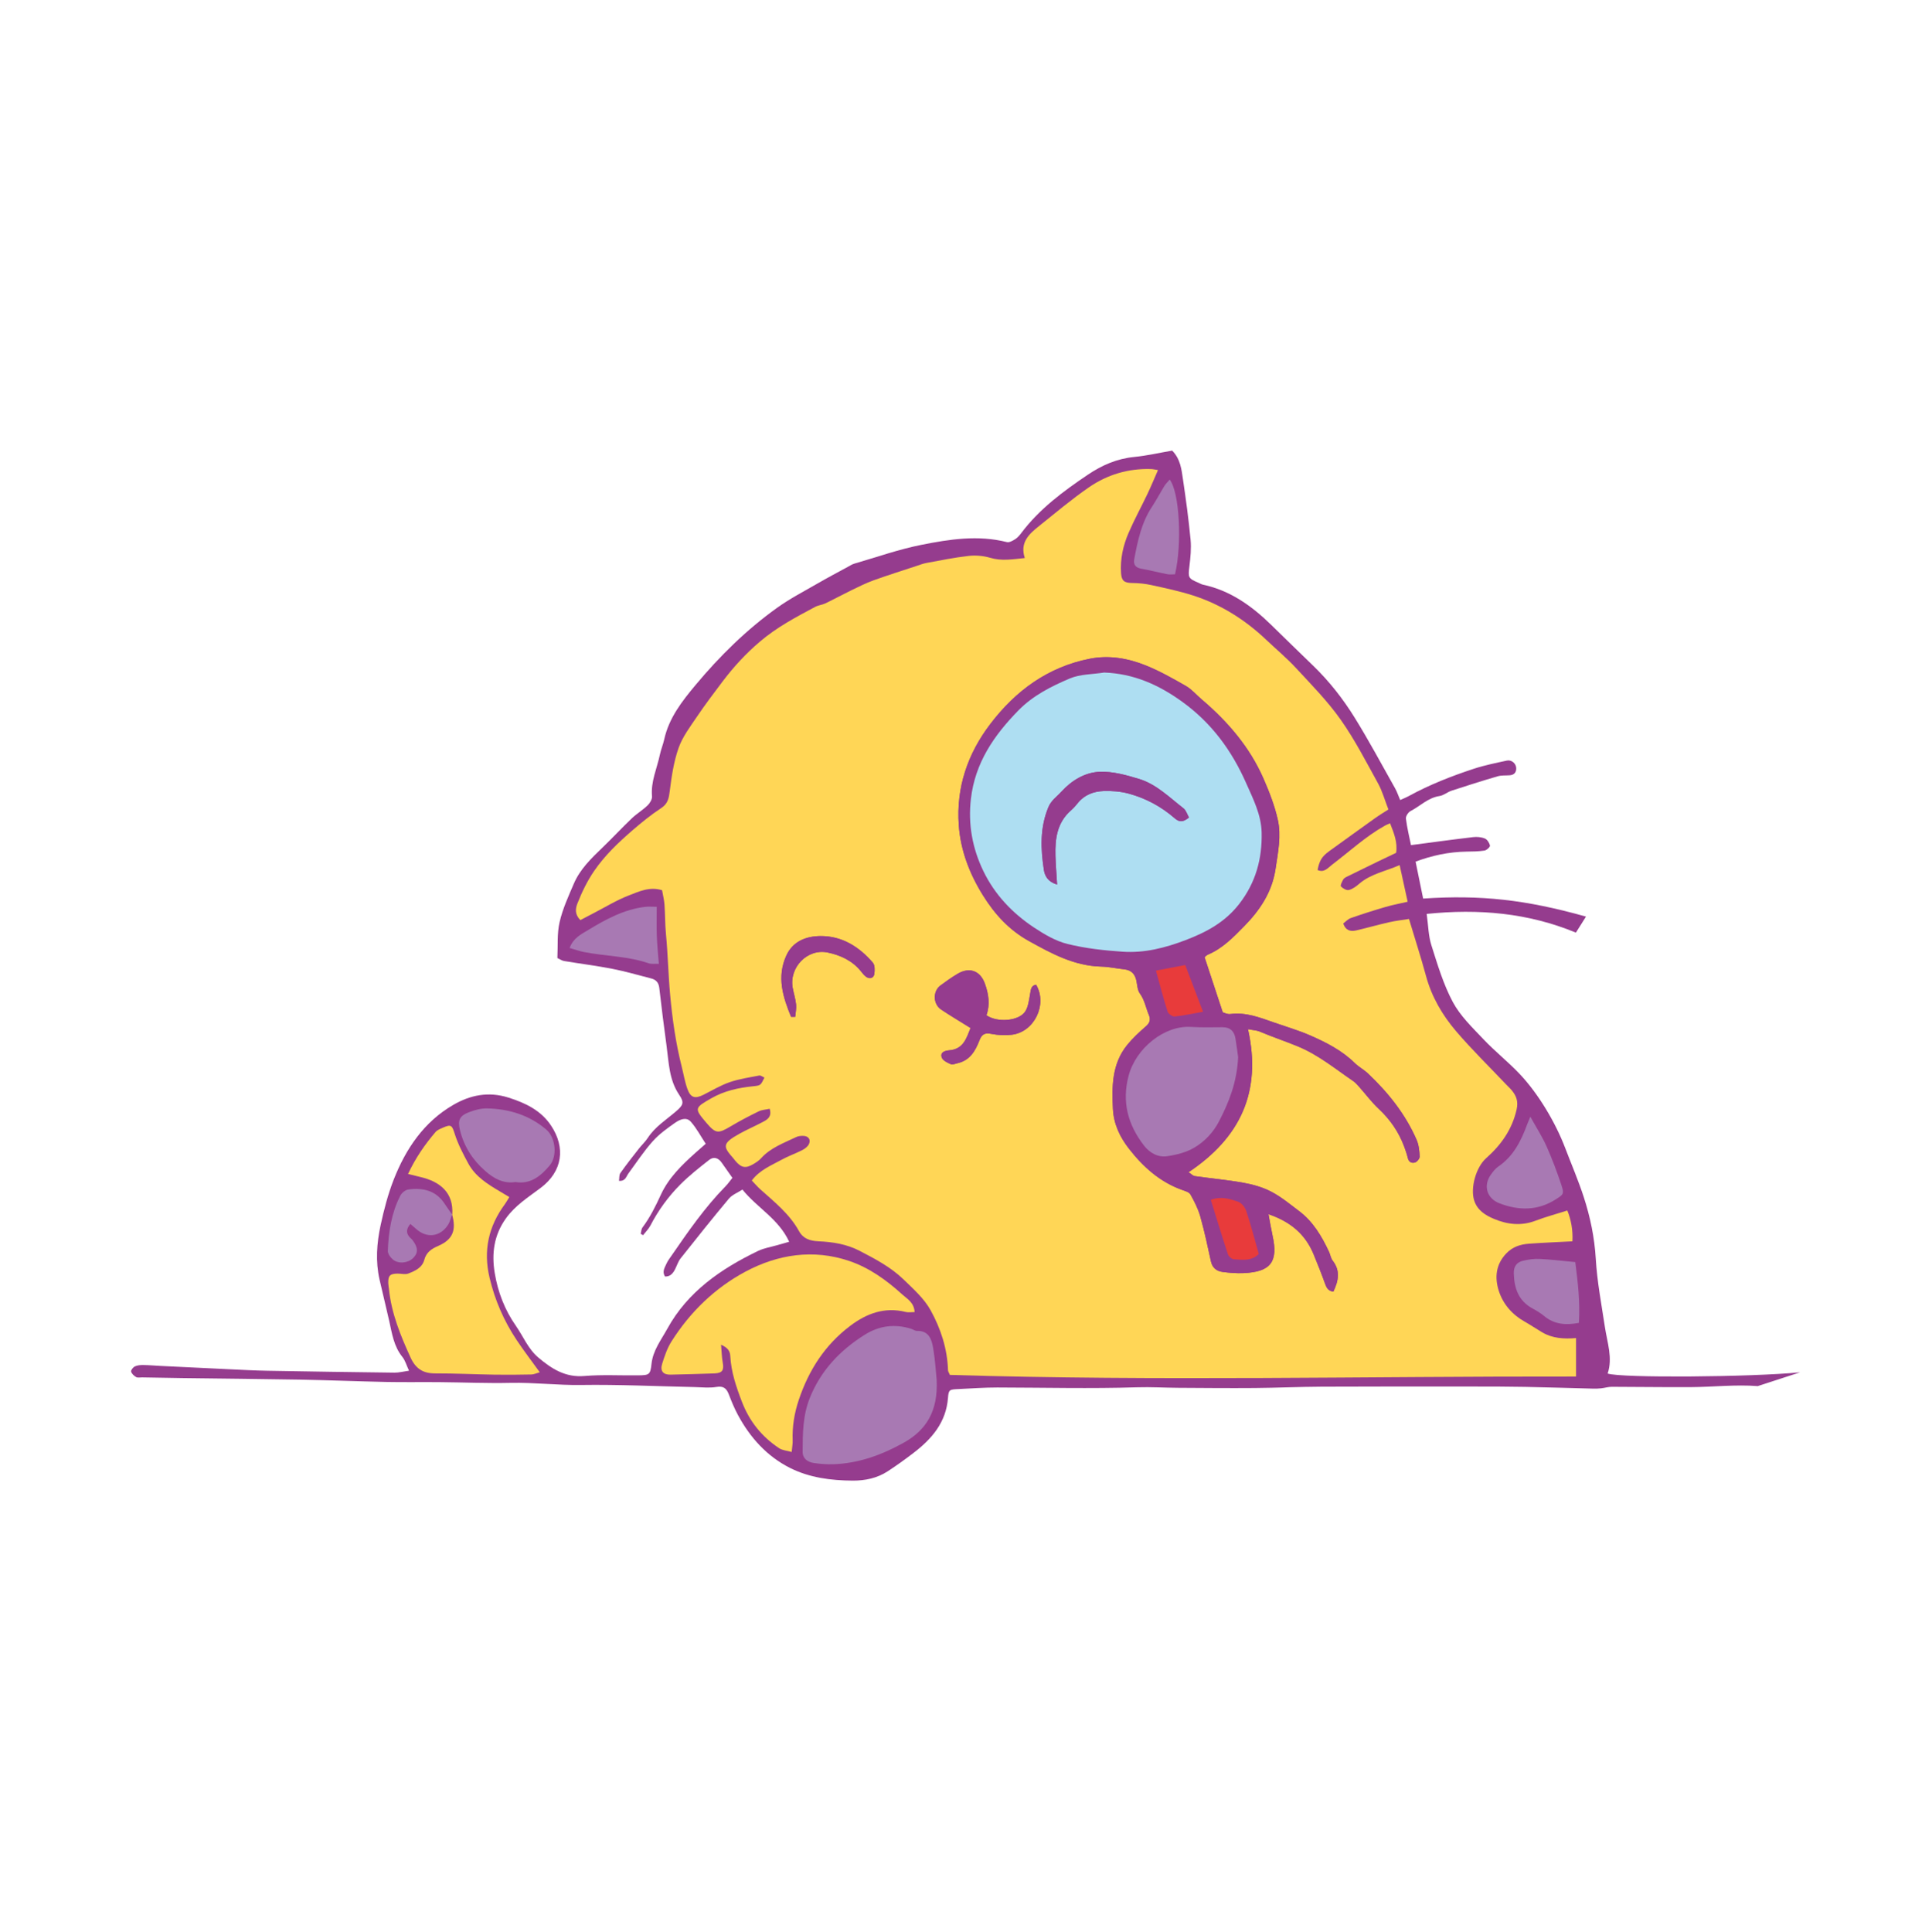
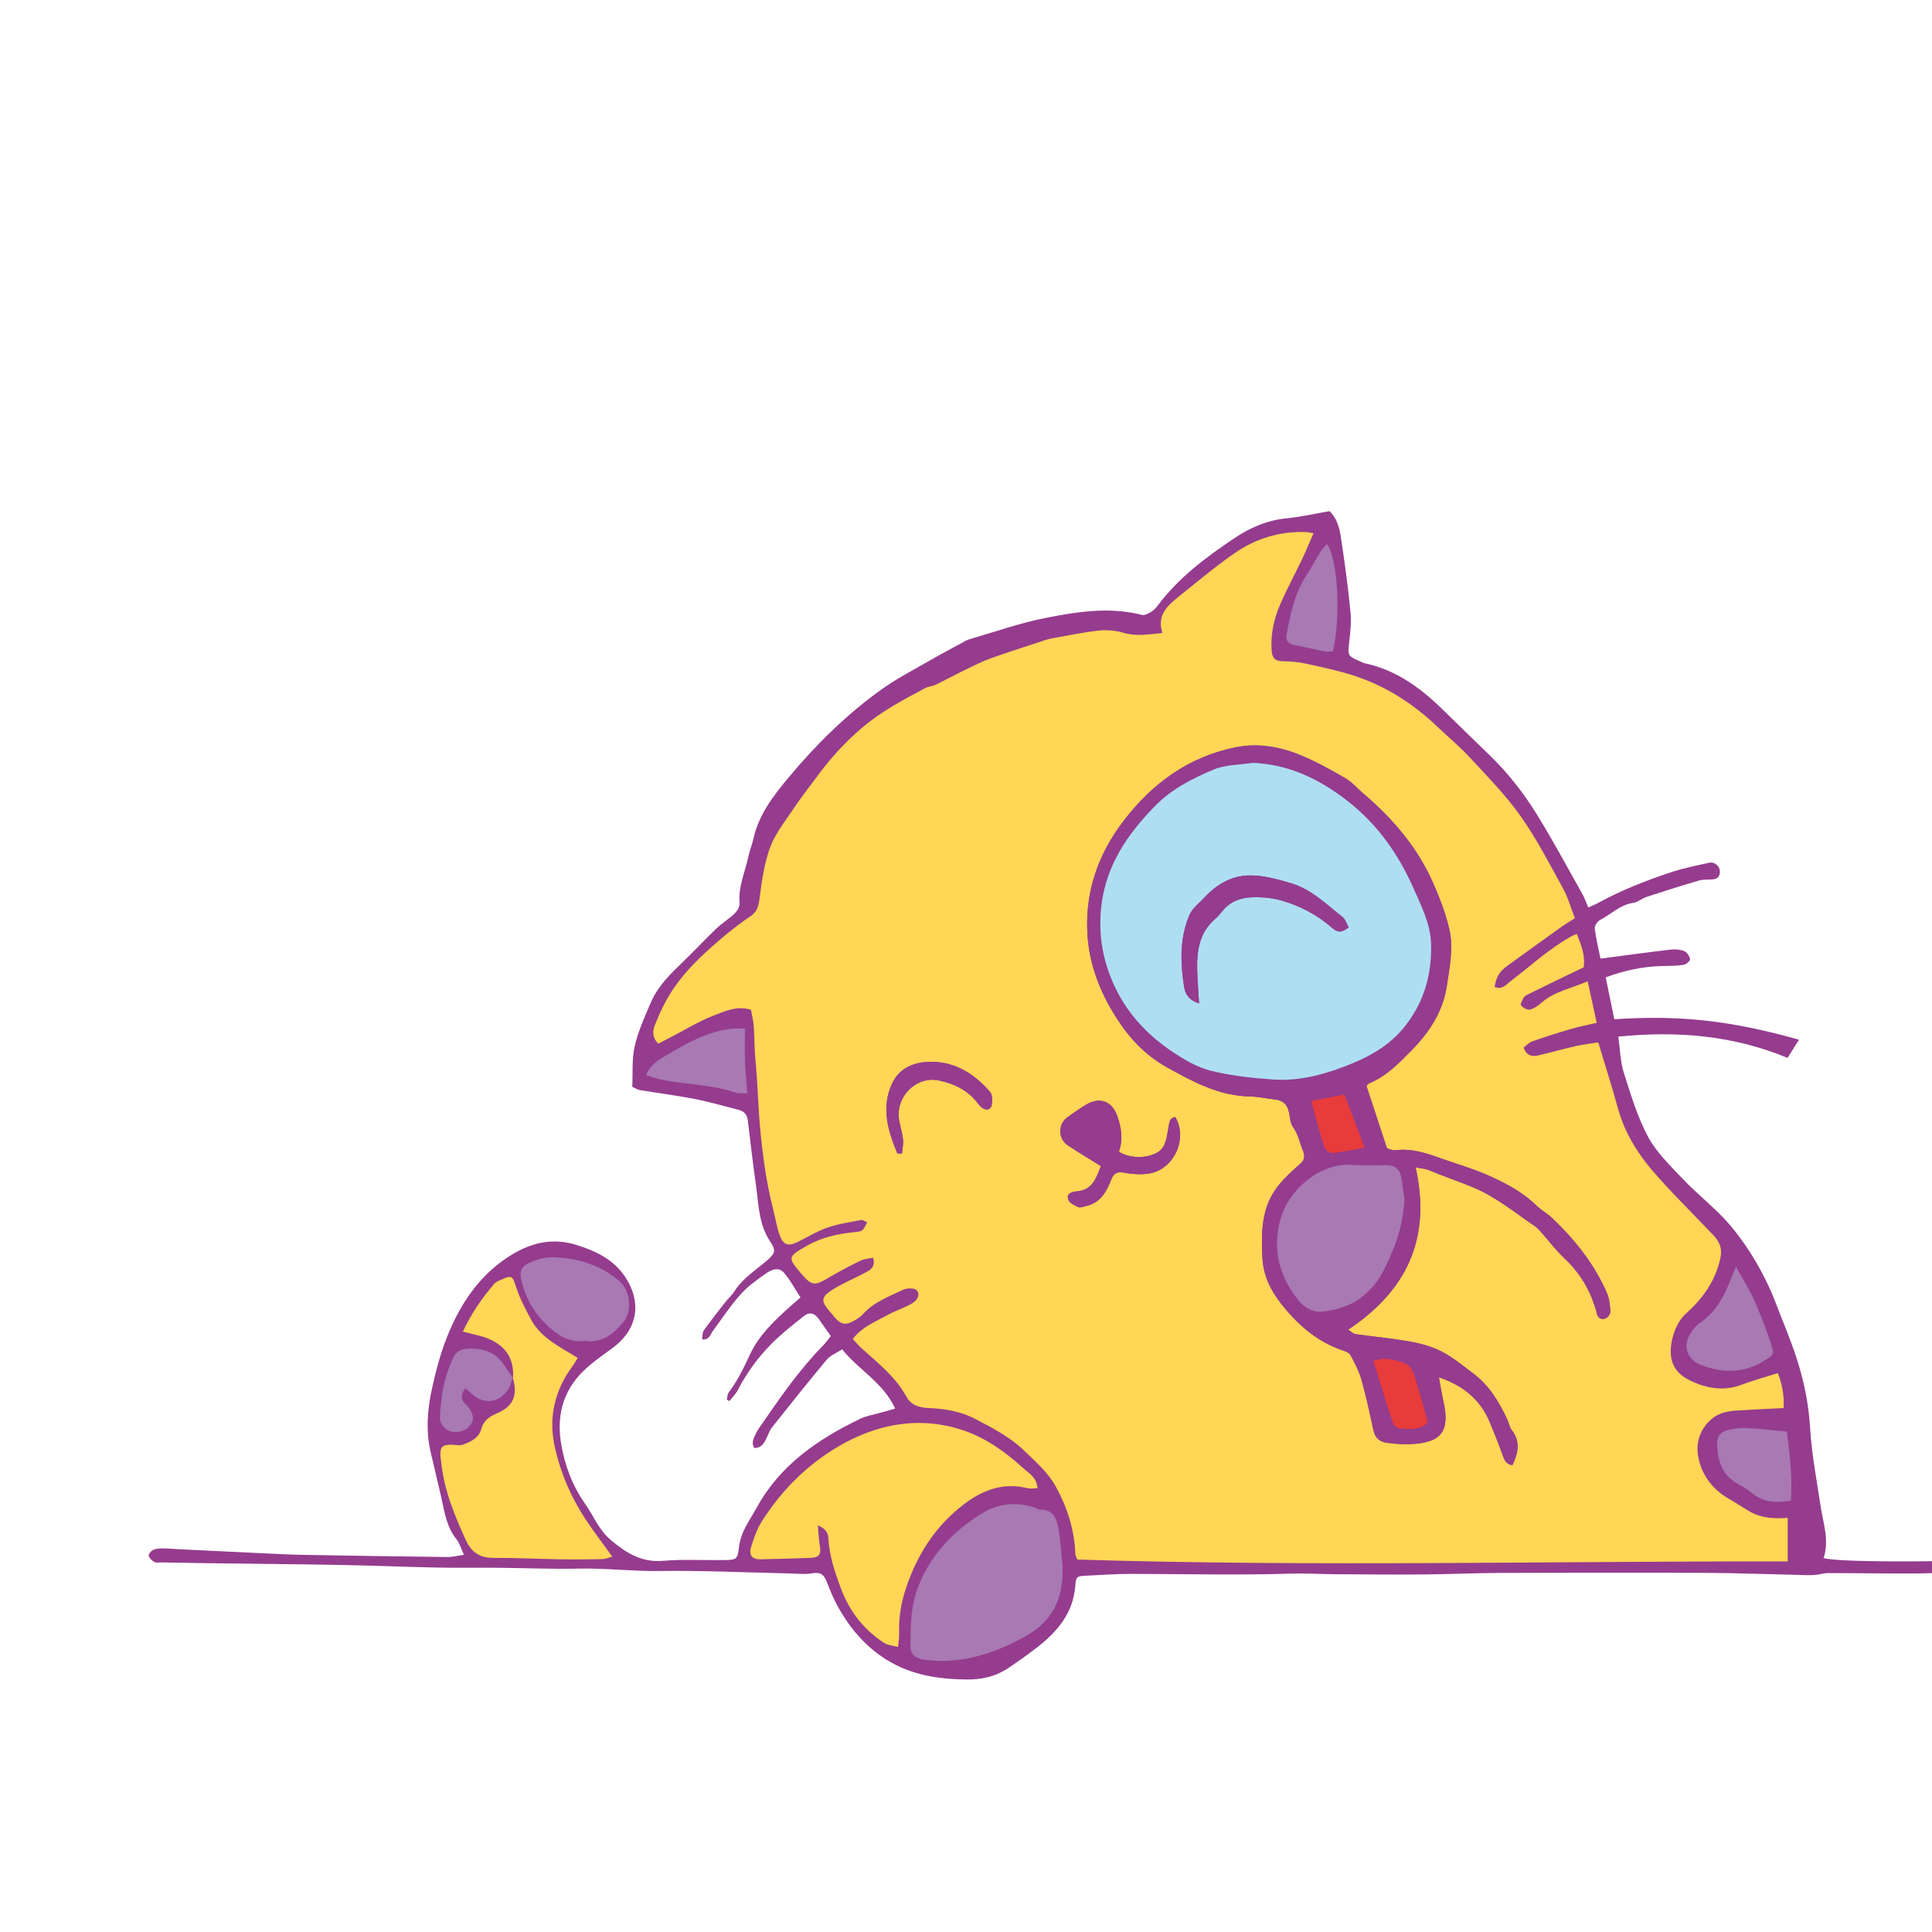
- <svg xmlns="http://www.w3.org/2000/svg" version="1.1" id="Layer_1" x="0px" y="0px" viewBox="0 0 1133.86 1133.86" enable-background="new 0 0 1133.86 1133.86" xml:space="preserve">
+ <svg xmlns="http://www.w3.org/2000/svg" version="1.1" id="Layer_1" x="0px" y="0px" viewBox="0 0 1000 1000" enable-background="new 0 0 1000 1000" xml:space="preserve">
  <g>
    <path fill="#953C8E" d="M1032.006,813.811c-12.962-1.023-26.112,0.518-39.18,0.602c-15.521,0.111-31.031-0.179-46.547-0.189   c-2.049,0-4.096,0.668-6.145,0.885c-1.574,0.178-3.178,0.233-4.764,0.189c-13.278-0.328-26.557-0.773-39.836-1.03   c-9.962-0.188-19.912-0.2-29.863-0.206c-29.862-0.016-59.726-0.061-89.589,0.084c-13.15,0.066-26.296,0.685-39.446,0.79   c-15.054,0.122-30.119-0.022-45.173-0.116c-7.886-0.051-15.788-0.552-23.657-0.307c-27.409,0.868-54.801,0.178-82.198,0.123   c-7.558-0.012-15.115,0.556-22.673,0.901c-5.493,0.25-5.985,0.25-6.361,5.242c-1.11,14.403-9.527,24.063-20.257,32.278   c-4.909,3.756-9.939,7.385-15.115,10.763c-6.183,4.029-13.17,5.51-20.497,5.487c-12.767-0.072-25.405-1.703-36.828-7.435   c-13.579-6.812-23.493-17.825-30.664-31.188c-2.018-3.768-3.687-7.758-5.209-11.765c-1.355-3.59-3.047-5.365-7.43-4.608   c-4.16,0.724-8.554,0.155-12.853,0.066c-22.219-0.468-44.45-1.558-66.663-1.229c-13.797,0.2-27.451-1.53-41.23-1.241   c-13.877,0.317-27.765-0.301-41.653-0.423c-10.515-0.101-21.017,0.1-31.533-0.111c-16.96-0.351-33.906-1.058-50.871-1.369   c-22.898-0.412-45.797-0.59-68.694-0.901c-7.881-0.111-15.758-0.268-23.633-0.401c-1.191-0.027-2.61,0.323-3.528-0.199   c-1.247-0.713-2.61-1.965-2.944-3.239c-0.206-0.802,1.172-2.516,2.221-3.011c1.441-0.685,3.25-0.83,4.903-0.808   c3.345,0.034,6.684,0.34,10.029,0.507c13.563,0.662,27.127,1.341,40.695,1.97c7.402,0.351,14.812,0.74,22.214,0.874   c24.868,0.445,49.739,0.824,74.607,1.113c2.538,0.033,5.083-0.657,8.498-1.146c-1.511-3.206-2.24-6.021-3.898-8.081   c-5.037-6.211-6.08-13.735-7.728-21.114c-1.806-8.114-3.84-16.173-5.677-24.275c-2.421-10.674-1.647-21.393,0.615-31.911   c1.962-9.061,4.316-18.153,7.683-26.758c7.107-18.143,17.77-33.959,35.008-43.932c9.881-5.721,20.539-8.014,32.345-4.285   c10.167,3.206,19.161,7.568,25.088,16.507c8.542,12.855,6.814,26.802-6.214,36.58c-7.243,5.437-14.867,10.223-20.338,17.853   c-7.07,9.867-8.445,20.72-6.553,32.095c1.85,11.147,5.84,21.571,12.44,31.021c4.336,6.217,7.141,13.49,13.14,18.565   c7.819,6.612,15.867,11.799,27.03,10.853c10.463-0.885,21.045-0.245,31.583-0.384c6.444-0.084,7.173-0.34,7.836-6.64   c0.832-8.024,5.676-14.124,9.266-20.675c11.99-21.865,31.577-35.267,53.41-45.785c3.403-1.625,7.299-2.221,10.975-3.283   c2.207-0.635,4.408-1.258,7.188-2.048c-6.242-13.519-18.733-19.835-27.439-30.643c-2.947,1.909-6.052,3.062-7.911,5.271   c-9.647,11.537-19.033,23.302-28.375,35.1c-1.453,1.826-2.16,4.241-3.242,6.367c-1.233,2.415-2.774,4.402-5.933,4.313   c-1.842-2.899-0.153-5.226,0.832-7.496c0.757-1.725,1.959-3.262,3.039-4.836c9.734-14.131,19.495-28.232,31.569-40.554   c1.478-1.503,2.69-3.262,4.126-5.042c-2.204-3.117-4.269-6.011-6.292-8.927c-1.989-2.866-4.725-3.695-7.391-1.592   c-5.779,4.541-11.598,9.121-16.782,14.308c-7.095,7.096-13,15.199-17.655,24.17c-1.071,2.082-2.872,3.807-4.327,5.688   c-0.467-0.256-0.927-0.522-1.389-0.778c0.332-1.27,0.323-2.783,1.049-3.74c4.46-5.954,7.708-12.532,10.805-19.278   c4.591-9.939,12.349-17.452,20.382-24.643c1.767-1.563,3.545-3.116,5.938-5.22c-2.997-4.542-5.412-9.188-8.787-12.983   c-2.672-3-6.531-1.208-9.197,0.65c-4.675,3.283-9.45,6.718-13.209,10.953c-5.204,5.843-9.536,12.477-14.191,18.805   c-1.344,1.819-1.745,4.669-5.54,4.329c0.25-1.597,0.031-3.456,0.832-4.597c3.393-4.825,7.057-9.467,10.697-14.119   c1.739-2.231,3.876-4.168,5.398-6.517c4.269-6.539,10.788-10.591,16.515-15.521c4.338-3.723,4.975-5.209,1.864-9.806   c-5.949-8.81-6.019-18.889-7.374-28.705c-1.569-11.331-2.952-22.668-4.274-34.016c-0.354-3.071-1.897-4.813-4.73-5.531   c-7.607-1.948-15.171-4.163-22.865-5.666c-9.375-1.825-18.875-3.005-28.293-4.574c-1.344-0.233-2.577-1.124-3.938-1.747   c0.354-7.168-0.256-14.37,1.294-21.079c1.784-7.792,5.215-15.254,8.398-22.665c3.648-8.467,10.201-14.787,16.737-21.072   c5.835-5.615,11.359-11.564,17.21-17.161c2.913-2.774,6.464-4.883,9.353-7.683c1.35-1.302,2.719-3.595,2.565-5.304   c-0.782-8.663,2.927-16.368,4.633-24.487c0.632-3.017,1.873-5.899,2.535-8.916c2.752-12.577,10.51-22.497,18.362-31.899   c14.172-16.982,29.969-32.545,48.039-45.465c7.541-5.385,15.866-9.684,23.919-14.345c5.766-3.328,11.665-6.434,17.505-9.619   c1.261-0.685,2.496-1.5,3.859-1.893c13.04-3.784,25.934-8.348,39.202-10.994c16.537-3.297,33.358-5.933,50.305-1.628   c1.436,0.359,3.479-0.832,4.947-1.767c1.38-0.874,2.504-2.251,3.506-3.573c10.674-14.163,24.654-24.523,39.157-34.284   c8.22-5.54,17.029-9.375,27.113-10.365c7.508-0.734,14.927-2.463,22.317-3.734c4.892,4.986,5.476,11.055,6.333,16.846   c1.747,11.768,3.351,23.583,4.469,35.423c0.484,5.176-0.056,10.51-0.679,15.702c-0.791,6.598-0.773,7.043,5.398,9.67   c0.873,0.37,1.719,0.901,2.638,1.093c15.983,3.415,28.61,12.489,40.03,23.638c8.192,8.003,16.384,16.009,24.621,23.958   c9.466,9.141,17.541,19.478,24.426,30.598c8.353,13.506,15.866,27.548,23.668,41.397c1.146,2.045,1.881,4.318,2.967,6.831   c1.753-0.801,3.483-1.475,5.092-2.354c12.16-6.656,25.01-11.687,38.122-16c6.322-2.076,12.911-3.386,19.429-4.811   c2.676-0.593,5.348,1.658,5.486,4.327c0.129,2.518-1.129,4.079-3.745,4.302c-2.37,0.206-4.875-0.064-7.123,0.598   c-9.066,2.649-18.076,5.504-27.059,8.445c-2.46,0.81-4.642,2.774-7.123,3.15c-6.745,1.004-11.325,5.91-16.979,8.823   c-1.369,0.707-2.899,3.047-2.732,4.433c0.701,5.535,2.042,10.983,2.972,15.563c12.839-1.681,24.587-3.306,36.38-4.683   c2.31-0.273,4.914-0.058,7.018,0.81c1.402,0.576,2.677,2.61,2.972,4.182c0.14,0.785-1.948,2.693-3.206,2.888   c-3.5,0.554-7.101,0.56-10.656,0.615c-10.335,0.167-20.23,2.304-29.803,5.882c1.553,7.625,3,14.687,4.43,21.679   c33.904-2.26,60.205,0.643,95.622,10.588c-1.903,3.03-3.712,5.891-5.933,9.408c-28.07-11.582-56.987-14.116-87.602-10.989   c0.94,6.77,1.002,12.831,2.743,18.349c3.606,11.353,7.034,22.996,12.61,33.414c4.381,8.191,11.543,15.037,18.065,21.927   c6.717,7.091,14.47,13.201,21.192,20.302c11.002,11.626,21.009,28.511,26.707,43.453c3.635,9.539,7.675,18.934,10.842,28.628   c3.846,11.787,6.36,23.819,7.112,36.396c0.796,13.468,3.361,26.841,5.382,40.226c1.368,9.071,4.652,17.965,1.603,27.17   c7.769,2.693,83.983,2.125,113.013-0.725" />
    <path fill="#953C8E" d="M265.396,712.969c2.638,9.316,0.426,14.837-8.156,18.555c-3.984,1.725-6.959,3.729-8.15,8.158   c-1.252,4.67-5.437,6.533-9.413,8.059c-1.859,0.701-4.235-0.012-6.367,0.022c-4.411,0.095-5.482,1.213-5.368,5.632   c0.033,1.202,0.303,2.382,0.423,3.562c1.453,14.22,6.775,27.17,12.645,40.036c2.985,6.545,7.296,9.372,14.402,9.361   c11.698-0.028,23.399,0.567,35.097,0.757c7.166,0.111,14.333,0.033,21.496-0.117c1.472-0.033,2.93-0.757,4.884-1.308   c-4.842-6.723-9.453-12.711-13.624-19c-7.438-11.175-12.702-23.285-15.833-36.436c-3.801-15.938-0.654-30.175,8.949-43.214   c0.832-1.136,1.502-2.394,2.632-4.207c-1.978-1.18-3.734-2.249-5.512-3.295c-7.207-4.285-14.4-8.715-18.538-16.361   c-3.024-5.577-6.035-11.304-7.956-17.319c-1.642-5.137-2.012-5.966-7.118-3.712c-1.508,0.662-3.23,1.353-4.252,2.543   c-6.158,7.246-11.59,14.987-16.081,24.571c2.816,0.689,4.987,1.263,7.168,1.764c11.501,2.638,19.737,9.154,18.786,22.149   c-1.5-2.137-3.055-4.229-4.474-6.417c-5.095-7.83-12.73-9.494-21.234-8.397c-1.761,0.233-3.954,1.992-4.792,3.64   c-5.181,10.14-6.912,21.176-7.313,32.4c-0.061,1.715,1.544,3.951,3.022,5.154c3.297,2.682,8.854,2.025,11.795-0.88   c3.139-3.122,3.014-6.238-0.479-10.763c-0.434-0.568-1.065-0.963-1.527-1.503c-2.24-2.544-1.979-4.964,0.409-7.803   c1.335,1.157,2.379,2.026,3.375,2.928c6.292,5.71,14.308,4.686,18.869-2.604C264.277,717.154,264.672,714.961,265.396,712.969z" />
    <path fill="#953C8E" d="M557.687,807.232c122.251,3.768,244.72,0.757,367.656,0.985c0-8.042,0-15.015,0-22.578   c-7.235,0.601-13.863,0.155-19.846-3.356c-3.467-2.042-6.812-4.324-10.329-6.305c-7.391-4.152-12.744-10.352-15.221-18.188   c-2.41-7.636-1.775-15.315,4.402-21.811c3.795-4.001,8.358-5.381,13.417-5.76c8.22-0.59,16.468-0.912,25.438-1.386   c0.368-6.64-0.834-12.833-2.982-18.093c-6.634,2.104-12.777,3.74-18.693,6c-8.387,3.194-16.563,2.215-24.415-1.102   c-4.97-2.093-9.711-4.953-11.593-10.83c-2.309-7.225,1.02-19.439,7.063-24.811c8.754-7.769,15.238-16.807,17.865-28.605   c1.035-4.641-0.096-7.835-2.728-11.074c-1.058-1.291-2.31-2.415-3.462-3.629c-9.822-10.367-20.068-20.368-29.34-31.221   c-8.069-9.449-14.342-20.157-17.664-32.423c-2.972-10.997-6.494-21.852-9.994-33.489c-3.813,0.612-7.781,1.055-11.665,1.934   c-6.501,1.469-12.9,3.306-19.378,4.814c-3.346,0.776-6.189,0.019-7.569-4.09c1.425-1.049,2.767-2.588,4.436-3.175   c6.739-2.354,13.54-4.524,20.392-6.525c4.146-1.219,8.42-2.001,13-3.061c-1.642-7.504-3.089-14.127-4.703-21.507   c-8.447,3.698-17.018,5.142-23.758,10.983c-1.775,1.544-3.879,3.094-6.082,3.634c-1.358,0.332-3.54-0.926-4.631-2.117   c-0.484-0.531,0.635-2.766,1.347-4.054c0.423-0.757,1.414-1.289,2.26-1.698c5.96-2.963,11.942-5.863,17.92-8.765   c3.584-1.736,7.179-3.442,10.886-5.195c0.93-6.236-1.308-11.598-3.562-17.339c-1.319,0.593-2.198,0.913-3.006,1.364   c-11.274,6.314-20.735,15.101-30.942,22.875c-2.526,1.92-4.686,4.956-8.615,3.2c1.068-5.629,2.561-7.983,7.013-11.208   c8.904-6.422,17.775-12.861,26.713-19.228c2.632-1.875,5.409-3.534,7.858-5.123c-2.193-5.613-3.573-10.744-6.056-15.257   c-7.007-12.689-13.657-25.7-21.987-37.49c-7.658-10.847-17.107-20.455-26.168-30.245c-5.465-5.91-11.693-11.097-17.542-16.646   c-12.449-11.798-26.663-20.772-42.997-26.02c-7.941-2.543-16.167-4.269-24.325-6.063c-3.695-0.821-7.558-1.205-11.337-1.244   c-4.674-0.056-6.261-1.241-6.566-5.857c-0.54-8.178,1.18-16.014,4.357-23.398c3.373-7.867,7.519-15.399,11.197-23.138   c2.115-4.419,3.963-8.954,6.145-13.91c-1.804-0.27-2.928-0.554-4.052-0.593c-13.335-0.429-25.667,3.247-36.48,10.708   c-10.179,7.015-19.667,15.037-29.334,22.773c-5.815,4.649-11.353,9.625-8.337,18.766c-7.224,0.718-13.635,1.851-20.324-0.145   c-4.007-1.191-8.525-1.572-12.688-1.104c-8.276,0.924-16.468,2.627-24.671,4.126c-2.095,0.387-4.129,1.18-6.166,1.853   c-8.359,2.752-16.754,5.396-25.032,8.387c-4.441,1.603-8.693,3.74-12.956,5.813c-5.111,2.484-10.104,5.214-15.227,7.683   c-1.892,0.907-4.16,1.071-5.999,2.051c-11.284,6.03-22.458,11.893-32.462,20.407c-8.32,7.079-15.402,14.807-21.872,23.349   c-5.167,6.832-10.332,13.676-15.124,20.778c-3.957,5.863-8.417,11.734-10.738,18.282c-2.827,7.989-4.09,16.64-5.161,25.113   c-0.549,4.274-1.011,7.552-5.04,10.196c-5.955,3.92-11.54,8.451-16.941,13.125c-8.264,7.163-16.15,14.601-22.461,23.825   c-4.124,6.03-7.129,12.344-9.767,18.966c-1.247,3.142-1.681,6.475,1.681,9.864c2.646-1.386,5.301-2.785,7.961-4.166   c6.765-3.481,13.309-7.521,20.363-10.256c6.029-2.321,12.296-5.421,19.659-3.125c0.503,2.872,1.222,5.648,1.419,8.465   c0.417,5.721,0.309,11.48,0.857,17.185c1.138,11.857,1.355,23.766,2.449,35.631c1.311,14.348,3.278,28.36,6.795,42.251   c1.11,4.38,1.828,8.899,3.351,13.14c1.855,5.188,4.466,5.904,9.369,3.467c5.105-2.537,10.056-5.56,15.396-7.412   c5.584-1.926,11.553-2.794,17.394-3.918c0.904-0.179,2.028,0.762,3.078,1.19c-2.251,4.653-2.251,4.653-6.748,5.12   c-8.612,0.885-16.863,2.672-24.568,7.102c-9.722,5.588-10.006,5.871-2.844,14.27c5.552,6.494,6.923,6.561,14.389,2.104   c5.295-3.161,10.783-6.017,16.317-8.727c1.937-0.946,4.285-1.041,6.531-1.547c1.338,4.597-1.191,6.211-3.682,7.558   c-4.627,2.481-9.483,4.552-14.083,7.101c-10.755,5.949-9.391,7.736-3.316,14.731c0.314,0.362,0.57,0.773,0.871,1.13   c3.495,4.129,6.007,4.658,10.526,2.009c1.636-0.963,3.328-2.031,4.577-3.434c5.641-6.289,13.415-8.972,20.681-12.499   c1.224-0.59,2.785-0.725,4.182-0.686c2.947,0.072,4.519,2.132,3.306,4.781c-0.684,1.502-2.393,2.788-3.937,3.584   c-4.035,2.07-8.396,3.551-12.338,5.754c-5.933,3.307-12.511,5.799-17.296,12.077c1.789,1.858,3.283,3.628,4.986,5.159   c8.342,7.484,17.193,14.497,22.728,24.559c2.501,4.553,6.564,5.744,11.409,5.978c8.387,0.378,16.56,1.636,24.22,5.62   c9.136,4.742,18.271,9.539,25.7,16.729c5.796,5.599,12.149,11.253,15.964,18.165c5.938,10.763,9.828,22.617,10.201,35.239   C556.621,805.195,557.105,805.83,557.687,807.232z" />
    <path fill="#953C8E" d="M537.009,770.335c-0.415-5.776-4.394-7.702-7.305-10.346c-9.216-8.376-19.375-15.683-31.156-19.65   c-21.067-7.112-41.92-3.88-60.948,6.3c-17.836,9.55-32.387,23.63-43.328,40.898c-2.518,3.979-4.102,8.654-5.509,13.184   c-1.328,4.264,0.626,6.479,4.917,6.367c8.607-0.2,17.21-0.384,25.806-0.724c4.639-0.2,5.651-1.903,4.825-6.461   c-0.571-3.101-0.604-6.294-0.969-10.391c3.834,1.736,5.248,3.629,5.404,6.517c0.501,9.4,3.439,18.099,6.798,26.863   c4.449,11.632,11.703,20.637,21.894,27.393c1.903,1.269,4.561,1.402,7.368,2.203c0.27-2.993,0.64-4.869,0.576-6.733   c-0.29-8.203,0.951-16.017,3.606-23.897c5.882-17.491,15.376-32.25,30.147-43.402c9.684-7.318,20.299-11.27,32.673-8.164   C533.347,770.675,535.062,770.335,537.009,770.335z" />
    <path fill="#953C8E" d="M549.935,810.171c-0.431-4.196-0.832-11.364-2.006-18.398c-0.871-5.209-2.382-10.541-9.572-10.362   c-1.102,0.021-2.207-0.868-3.333-1.225c-9.695-3.061-18.891-1.859-27.434,3.545c-14.414,9.121-25.669,20.881-32.147,37.076   c-4.121,10.312-4.16,20.93-4.188,31.627c-0.014,3.929,2.949,5.988,6.522,6.521c3.768,0.557,7.627,0.857,11.428,0.735   c14.901-0.479,28.533-5.46,41.383-12.634C543.763,839.689,550.819,828.58,549.935,810.171z" />
    <path fill="#953C8E" d="M302.641,693.997c8.879,1.485,14.898-3.579,20.112-9.778c4.575-5.442,3.47-16.317-2.012-21.003   c-10.02-8.56-21.963-12.199-34.922-12.449c-3.473-0.067-7.129,0.94-10.412,2.198c-5.677,2.159-6.781,4.774-5.329,10.662   c2.371,9.572,7.477,17.498,14.879,23.942C289.963,691.932,295.5,695.06,302.641,693.997z" />
    <path fill="#953C8E" d="M898.49,655.636c-1.052,2.549-1.441,3.417-1.775,4.308c-3.595,9.729-8.036,18.844-17.018,24.949   c-1.736,1.163-3.105,2.988-4.353,4.725c-4.669,6.506-2.415,14.041,5.075,16.891c11.287,4.302,22.295,4.413,32.891-2.276   c4.597-2.911,5.187-3.149,3.384-8.57c-2.549-7.658-5.398-15.249-8.677-22.623C905.53,667.456,902.169,662.27,898.49,655.636z" />
    <path fill="#953C8E" d="M924.875,741.001c-7.83-0.735-14.336-1.553-20.869-1.854c-3.272-0.155-6.673,0.323-9.873,1.08   c-3.629,0.856-5.454,3.355-5.348,7.368c0.228,8.871,2.821,16.283,11.191,20.747c2.304,1.235,4.586,2.627,6.589,4.296   c6.011,4.998,12.75,5.51,20.436,4.041C927.803,764.208,926.306,752.26,924.875,741.001z" />
    <path fill="#953C8E" d="M385.583,532.402c-2.338,0-4.611-0.229-6.814,0.033c-12.386,1.478-23.013,7.274-33.453,13.604   c-4.207,2.546-8.685,4.644-10.88,10.535c3.078,0.885,5.688,1.842,8.39,2.382c12.6,2.499,25.656,2.337,37.972,6.6   c1.605,0.556,3.515,0.234,6.027,0.356c-0.454-6.021-1.002-11.219-1.191-16.426C385.435,544.078,385.583,538.655,385.583,532.402z" />
    <path fill="#953C8E" d="M686.75,281.578c-1.079,1.286-2.265,2.393-3.1,3.72c-2.493,4.035-4.68,8.256-7.296,12.219   c-6.188,9.391-8.437,20.076-10.429,30.854c-0.546,3.002,0.723,4.911,4.051,5.504c5.165,0.913,10.24,2.257,15.383,3.256   c1.497,0.295,3.105,0.044,4.529,0.044C694.13,319.079,692.494,288.849,686.75,281.578z" />
    <path fill="#FFD656" d="M557.687,807.232c-0.587-1.402-1.074-2.037-1.091-2.693c-0.37-12.622-4.263-24.477-10.201-35.239   c-3.813-6.912-10.165-12.555-15.961-18.165c-7.433-7.189-16.568-11.987-25.7-16.729c-7.661-3.984-15.833-5.242-24.22-5.621   c-4.845-0.234-8.902-1.425-11.412-5.977c-5.537-10.063-14.383-17.074-22.726-24.56c-1.703-1.53-3.197-3.301-4.986-5.159   c4.786-6.283,11.364-8.771,17.297-12.076c3.943-2.21,8.304-3.685,12.338-5.755c1.545-0.796,3.253-2.081,3.938-3.584   c1.213-2.649-0.359-4.708-3.306-4.78c-1.396-0.039-2.963,0.094-4.182,0.685c-7.268,3.528-15.04,6.216-20.68,12.499   c-1.25,1.392-2.941,2.471-4.578,3.434c-4.519,2.654-7.026,2.121-10.527-2.009c-0.306-0.356-0.562-0.769-0.871-1.13   c-6.075-6.995-7.438-8.781,3.317-14.73c4.6-2.549,9.447-4.619,14.083-7.102c2.496-1.347,5.025-2.961,3.681-7.558   c-2.251,0.507-4.6,0.59-6.531,1.547c-5.54,2.716-11.027,5.571-16.317,8.727c-7.471,4.458-8.843,4.386-14.389-2.104   c-7.163-8.398-6.879-8.677,2.844-14.27c7.705-4.43,15.955-6.216,24.567-7.102c4.497-0.467,4.497-0.467,6.748-5.12   c-1.049-0.428-2.173-1.369-3.078-1.19c-5.835,1.113-11.804,1.992-17.394,3.918c-5.346,1.853-10.298,4.869-15.399,7.413   c-4.895,2.438-7.505,1.719-9.366-3.468c-1.522-4.235-2.24-8.759-3.353-13.14c-3.515-13.896-5.482-27.903-6.792-42.251   c-1.088-11.864-1.305-23.774-2.449-35.631c-0.554-5.705-0.439-11.465-0.857-17.186c-0.198-2.816-0.916-5.593-1.419-8.465   c-7.362-2.296-13.638,0.804-19.659,3.122c-7.057,2.732-13.604,6.773-20.363,10.26c-2.666,1.377-5.323,2.779-7.961,4.165   c-3.361-3.397-2.927-6.73-1.681-9.864c2.638-6.622,5.644-12.941,9.767-18.966c6.308-9.219,14.197-16.663,22.458-23.828   c5.398-4.667,10.988-9.202,16.943-13.123c4.029-2.644,4.491-5.922,5.039-10.196c1.071-8.473,2.335-17.125,5.162-25.116   c2.32-6.548,6.775-12.416,10.735-18.282c4.794-7.093,9.956-13.938,15.126-20.774c6.467-8.543,13.552-16.268,21.872-23.349   c10-8.515,21.175-14.377,32.462-20.408c1.833-0.985,4.107-1.146,6-2.051c5.117-2.468,10.109-5.198,15.226-7.683   c4.263-2.067,8.515-4.205,12.953-5.813c8.276-2.986,16.676-5.629,25.035-8.39c2.034-0.67,4.071-1.463,6.167-1.85   c8.2-1.5,16.395-3.203,24.671-4.127c4.151-0.468,8.67-0.086,12.688,1.104c6.7,2.001,13.101,0.863,20.324,0.145   c-3.017-9.141,2.515-14.116,8.337-18.766c9.666-7.735,19.155-15.758,29.328-22.772c10.818-7.46,23.151-11.136,36.486-10.708   c1.123,0.039,2.248,0.323,4.051,0.59c-2.182,4.959-4.029,9.495-6.144,13.913c-3.679,7.733-7.825,15.271-11.197,23.135   c-3.178,7.394-4.892,15.229-4.358,23.402c0.307,4.622,1.893,5.804,6.563,5.857c3.783,0.039,7.646,0.42,11.342,1.244   c8.158,1.792,16.384,3.521,24.325,6.061c16.334,5.257,30.548,14.225,42.997,26.023c5.849,5.548,12.076,10.735,17.541,16.646   c9.061,9.789,18.51,19.392,26.168,30.244c8.331,11.79,14.987,24.807,21.988,37.49c2.487,4.513,3.868,9.639,6.055,15.257   c-2.448,1.589-5.226,3.247-7.857,5.123c-8.927,6.366-17.809,12.805-26.713,19.228c-4.453,3.22-5.944,5.579-7.013,11.208   c3.929,1.756,6.089-1.285,8.609-3.2c10.212-7.769,19.667-16.556,30.948-22.875c0.813-0.451,1.681-0.771,3-1.364   c2.254,5.741,4.496,11.103,3.562,17.335c-3.701,1.762-7.296,3.459-10.88,5.198c-5.982,2.902-11.96,5.807-17.92,8.765   c-0.847,0.409-1.837,0.94-2.26,1.697c-0.713,1.289-1.837,3.523-1.347,4.051c1.091,1.194,3.272,2.452,4.624,2.121   c2.21-0.54,4.313-2.084,6.089-3.634c6.733-5.835,15.31-7.279,23.758-10.982c1.614,7.379,3.061,14.002,4.697,21.507   c-4.586,1.065-8.849,1.842-12.995,3.061c-6.851,2.001-13.651,4.166-20.391,6.525c-1.67,0.587-3.011,2.126-4.436,3.175   c1.38,4.107,4.224,4.867,7.568,4.09c6.489-1.511,12.889-3.345,19.378-4.814c3.88-0.879,7.853-1.316,11.665-1.934   c3.495,11.637,7.012,22.492,9.995,33.488c3.322,12.266,9.595,22.974,17.664,32.424c9.271,10.846,19.522,20.847,29.34,31.221   c1.152,1.213,2.409,2.337,3.462,3.628c2.638,3.239,3.762,6.434,2.727,11.075c-2.627,11.798-9.115,20.825-17.864,28.605   c-6.044,5.364-9.372,17.58-7.063,24.81c1.882,5.877,6.623,8.737,11.593,10.829c7.853,3.317,16.027,4.297,24.414,1.103   c5.916-2.26,12.061-3.896,18.693-5.999c2.148,5.253,3.362,11.453,2.983,18.092c-8.971,0.474-17.219,0.796-25.438,1.387   c-5.059,0.378-9.622,1.758-13.418,5.76c-6.188,6.506-6.812,14.174-4.402,21.81c2.477,7.836,7.831,14.036,15.222,18.188   c3.517,1.981,6.861,4.263,10.329,6.306c5.988,3.512,12.621,3.957,19.846,3.355c0,7.563,0,14.536,0,22.578   C802.407,807.989,679.938,811,557.687,807.232z M732.714,604.246c3.277,0.635,5.159,0.68,6.772,1.358   c7.391,3.122,14.981,5.665,22.406,8.704c12.148,4.975,21.993,13.184,32.584,20.391c1.353,0.936,2.487,2.243,3.595,3.484   c3.802,4.263,7.229,8.926,11.381,12.811c6.768,6.289,11.776,13.602,14.993,22.194c0.835,2.243,1.598,4.519,2.159,6.834   c0.606,2.499,2.521,3.095,4.341,2.438c1.18-0.417,2.654-2.326,2.594-3.495c-0.179-3.283-0.513-6.767-1.804-9.733   c-6.566-15.076-16.64-27.687-28.505-38.912c-2.426-2.287-5.487-3.89-7.853-6.216c-7.463-7.347-16.606-11.999-25.983-16.111   c-6.924-3.027-14.226-5.148-21.382-7.652c-8.304-2.905-16.518-6.166-25.684-4.965c-1.72,0.223-3.601-0.801-4.413-1.012   c-3.674-11.12-7.057-21.416-10.652-32.323c0.134-0.117,0.901-1.113,1.926-1.542c8.576-3.634,14.837-10.098,21.221-16.601   c9.388-9.544,16.479-20.186,18.487-33.661c1.436-9.662,3.5-19.492,1.308-29.095c-1.881-8.256-5.009-16.342-8.432-24.134   c-8.119-18.474-20.986-33.411-36.246-46.389c-3.083-2.61-5.776-5.863-9.205-7.841c-7.635-4.394-15.398-8.757-23.541-12.058   c-10.507-4.246-21.693-6.188-32.979-3.942c-24.565,4.866-43.477,18.755-58.374,38.327c-13.296,17.45-20.061,37.248-18.5,59.337   c1.055,14.932,6.362,28.666,14.225,41.271c6.852,10.98,15.193,20.257,27.03,26.821c13.468,7.475,26.624,14.592,42.463,14.982   c4.485,0.106,8.933,1.113,13.412,1.591c4.163,0.439,6.355,2.761,7.174,6.768c0.506,2.549,0.629,5.532,2.059,7.479   c2.767,3.796,3.445,8.259,5.171,12.366c1.18,2.777,0.762,4.775-1.682,6.89c-3.923,3.395-7.802,6.99-11.052,11.019   c-8.916,11.053-8.96,24.265-8.287,37.51c0.462,8.844,4.058,16.451,9.483,23.391c8.375,10.725,18.17,19.479,31.204,24.126   c1.726,0.623,4.04,1.263,4.797,2.604c2.305,4.107,4.52,8.414,5.788,12.911c2.46,8.704,4.336,17.581,6.267,26.424   c0.856,3.884,3.395,5.754,6.923,6.21c4.019,0.523,8.114,0.847,12.154,0.68c16.245-0.69,20.464-6.823,17.086-22.038   c-0.852-3.862-1.48-7.78-2.383-12.566c12.945,4.386,21.672,11.81,26.502,23.552c2.359,5.727,4.658,11.481,6.745,17.308   c0.868,2.433,1.87,4.263,4.858,4.603c2.978-6.327,4.207-12.227-0.406-18.17c-1.124-1.447-1.38-3.551-2.188-5.266   c-4.257-9.088-9.311-17.641-17.479-23.808c-5.287-3.984-10.463-8.304-16.268-11.353c-4.953-2.616-10.624-4.241-16.184-5.254   c-9.527-1.73-19.211-2.582-28.812-3.963c-1.135-0.155-2.125-1.291-3.689-2.293C727.972,668.102,740.994,641.261,732.714,604.246z    M569.836,603.578c-2.452,5.978-4.149,12.461-12.658,13.102c-2.346,0.178-5.413,1.124-4.232,4.263   c0.637,1.726,3.242,2.994,5.226,3.84c1.094,0.479,2.757-0.267,4.143-0.585c7.177-1.641,10.372-7.273,12.726-13.373   c1.402-3.65,3.172-4.574,7.007-3.817c3.923,0.773,8.125,0.979,12.098,0.489c13.213-1.652,20.959-17.886,14.158-29.361   c-3.072,0.534-3.05,2.949-3.494,5.342c-0.646,3.474-1.014,7.324-2.783,10.229c-3.528,5.755-16.395,6.917-22.879,2.371   c2.221-6.222,1.309-12.511-0.935-18.644c-2.755-7.558-9.055-9.817-16.017-5.677c-3.484,2.06-6.807,4.43-10.054,6.845   c-4.577,3.406-4.394,10.92,0.432,14.147C558.015,596.372,563.653,599.711,569.836,603.578z M464.453,597.001   c0.815,0,1.619,0.011,2.429,0.011c0.203-2.415,0.768-4.881,0.518-7.257c-0.353-3.295-1.414-6.534-2.006-9.812   c-2.148-12.021,8.696-23.207,20.586-20.708c7.505,1.58,14.492,4.786,19.534,11.074c0.89,1.107,1.778,2.304,2.902,3.116   c2.17,1.575,4.547,0.924,4.928-1.636c0.32-2.159,0.342-5.176-0.888-6.601c-8.075-9.377-18.168-15.729-30.82-15.604   c-8.292,0.081-16.128,3.005-19.962,11.425C455.941,573.565,459.667,585.381,464.453,597.001z" />
    <path fill="#FFD656" d="M537.009,770.335c-1.953,0-3.67,0.34-5.195-0.044c-12.38-3.105-22.99,0.834-32.673,8.158   c-14.77,11.152-24.264,25.912-30.147,43.397c-2.654,7.892-3.896,15.694-3.606,23.897c0.07,1.864-0.306,3.739-0.576,6.744   c-2.808-0.801-5.465-0.945-7.368-2.215c-10.19-6.75-17.444-15.755-21.894-27.386c-3.364-8.766-6.297-17.458-6.798-26.863   c-0.155-2.895-1.569-4.786-5.403-6.522c0.358,4.107,0.397,7.296,0.968,10.396c0.832,4.563-0.181,6.267-4.825,6.456   c-8.601,0.345-17.205,0.522-25.806,0.734c-4.291,0.105-6.25-2.104-4.917-6.378c1.408-4.53,2.986-9.199,5.51-13.179   c10.941-17.274,25.492-31.349,43.328-40.898c19.027-10.179,39.88-13.418,60.95-6.306c11.773,3.974,21.938,11.275,31.154,19.656   C532.616,762.644,536.595,764.569,537.009,770.335z" />
    <path fill="#FFD656" d="M265.532,713.18c0.94-13.006-7.296-19.522-18.796-22.16c-2.182-0.501-4.353-1.074-7.168-1.77   c4.491-9.584,9.923-17.324,16.083-24.565c1.019-1.202,2.741-1.892,4.249-2.549c5.106-2.248,5.477-1.425,7.118,3.718   c1.923,6.011,4.925,11.737,7.956,17.319c4.138,7.636,11.331,12.065,18.538,16.351c1.778,1.057,3.534,2.126,5.513,3.306   c-1.13,1.809-1.801,3.071-2.633,4.202c-9.608,13.039-12.75,27.274-8.949,43.213c3.136,13.156,8.401,25.267,15.833,36.441   c4.166,6.283,8.782,12.271,13.624,19c-1.959,0.545-3.417,1.269-4.883,1.302c-7.168,0.146-14.336,0.223-21.496,0.111   c-11.698-0.188-23.399-0.778-35.097-0.745c-7.107,0.011-11.417-2.816-14.403-9.367c-5.863-12.872-11.191-25.816-12.644-40.03   c-0.12-1.19-0.387-2.37-0.423-3.562c-0.114-4.419,0.958-5.549,5.368-5.632c2.131-0.045,4.508,0.679,6.366-0.034   c3.979-1.519,8.167-3.383,9.414-8.047c1.19-4.43,4.16-6.434,8.15-8.164c8.582-3.712,10.794-9.232,8.156-18.555L265.532,713.18z" />
    <path fill="#A879B3" d="M549.935,810.171c0.885,18.409-6.172,29.529-19.353,36.875c-12.851,7.18-26.477,12.16-41.383,12.639   c-3.801,0.117-7.661-0.178-11.429-0.734c-3.573-0.54-6.53-2.588-6.522-6.517c0.028-10.697,0.072-21.315,4.188-31.633   c6.478-16.195,17.728-27.96,32.148-37.076c8.542-5.398,17.739-6.611,27.434-3.545c1.127,0.351,2.231,1.252,3.333,1.219   c7.19-0.167,8.696,5.159,9.572,10.368C549.097,798.807,549.503,805.964,549.935,810.171z" />
    <path fill="#A879B3" d="M302.641,693.997c-7.141,1.074-12.686-2.065-17.678-6.423c-7.402-6.444-12.508-14.363-14.879-23.947   c-1.458-5.888-0.354-8.492,5.329-10.651c3.284-1.263,6.94-2.265,10.413-2.204c12.953,0.251,24.901,3.885,34.922,12.444   c5.481,4.686,6.581,15.561,2.012,21.009C317.544,690.418,311.52,695.482,302.641,693.997z" />
    <path fill="#A879B3" d="M898.49,655.636c3.679,6.634,7.04,11.82,9.527,17.402c3.278,7.374,6.128,14.965,8.677,22.623   c1.803,5.421,1.213,5.659-3.384,8.57c-10.596,6.7-21.604,6.578-32.891,2.276c-7.479-2.85-9.744-10.385-5.075-16.891   c1.247-1.736,2.616-3.562,4.353-4.725c8.981-6.105,13.423-15.221,17.018-24.949C897.049,659.053,897.438,658.185,898.49,655.636z" />
    <path fill="#A879B3" d="M924.875,741.001c1.431,11.27,2.928,23.207,2.121,35.679c-7.686,1.469-14.42,0.957-20.436-4.041   c-2.01-1.669-4.285-3.061-6.584-4.296c-8.376-4.452-10.969-11.882-11.197-20.747c-0.111-4.013,1.725-6.512,5.354-7.368   c3.2-0.769,6.601-1.247,9.867-1.08C910.539,739.448,917.045,740.266,924.875,741.001z" />
    <path fill="#A879B3" d="M385.583,532.402c0,6.252-0.147,11.679,0.044,17.08c0.189,5.212,0.737,10.399,1.191,16.42   c-2.507-0.117-4.416,0.211-6.027-0.345c-12.315-4.263-25.372-4.107-37.972-6.612c-2.702-0.534-5.312-1.491-8.389-2.37   c2.195-5.891,6.672-7.989,10.88-10.541c10.44-6.325,21.067-12.126,33.45-13.604C380.971,532.174,383.245,532.402,385.583,532.402z" />
    <path fill="#A879B3" d="M686.75,281.578c5.744,7.271,7.38,37.504,3.139,55.597c-1.424,0-3.032,0.25-4.529-0.044   c-5.143-0.999-10.218-2.343-15.383-3.256c-3.328-0.593-4.597-2.496-4.051-5.504c1.992-10.777,4.24-21.462,10.429-30.854   c2.616-3.957,4.809-8.184,7.296-12.219C684.479,283.971,685.665,282.857,686.75,281.578z" />
    <path fill="#A879B3" d="M265.396,712.969c-0.724,1.992-1.119,4.186-2.224,5.949c-4.561,7.291-12.577,8.314-18.869,2.604   c-0.996-0.907-2.034-1.765-3.372-2.922c-2.391,2.839-2.652,5.254-0.412,7.803c0.462,0.534,1.088,0.935,1.528,1.497   c3.492,4.524,3.618,7.641,0.479,10.758c-2.947,2.916-8.498,3.572-11.795,0.885c-1.478-1.202-3.083-3.445-3.022-5.148   c0.401-11.23,2.131-22.261,7.313-32.406c0.832-1.646,3.03-3.4,4.792-3.634c8.498-1.103,16.139,0.562,21.234,8.393   c1.419,2.187,2.975,4.279,4.48,6.428C265.532,713.18,265.396,712.969,265.396,712.969z" />
    <path fill="#953C8E" d="M732.714,604.246c8.28,37.015-4.742,63.855-34.899,83.975c1.558,1.007,2.549,2.137,3.684,2.298   c9.605,1.369,19.289,2.231,28.816,3.957c5.555,1.007,11.231,2.632,16.184,5.248c5.811,3.056,10.98,7.368,16.262,11.358   c8.182,6.166,13.229,14.721,17.486,23.803c0.813,1.725,1.058,3.828,2.182,5.265c4.625,5.954,3.395,11.854,0.412,18.176   c-2.983-0.334-3.985-2.171-4.864-4.608c-2.076-5.82-4.38-11.575-6.739-17.302c-4.836-11.737-13.563-19.167-26.496-23.546   c0.891,4.774,1.524,8.692,2.382,12.565c3.372,15.216-0.846,21.349-17.097,22.027c-4.04,0.173-8.137-0.155-12.154-0.679   c-3.528-0.457-6.055-2.315-6.912-6.199c-1.937-8.85-3.813-17.721-6.271-26.43c-1.275-4.497-3.484-8.805-5.783-12.906   c-0.768-1.347-3.071-1.992-4.797-2.604c-13.045-4.652-22.834-13.412-31.209-24.131c-5.427-6.945-9.021-14.553-9.483-23.396   c-0.674-13.24-0.624-26.452,8.286-37.499c3.244-4.029,7.129-7.624,11.047-11.03c2.449-2.104,2.861-4.107,1.692-6.89   c-1.731-4.102-2.415-8.564-5.176-12.36c-1.437-1.953-1.553-4.925-2.06-7.474c-0.813-4.007-3.005-6.328-7.174-6.773   c-4.474-0.479-8.926-1.491-13.406-1.597c-15.85-0.39-29-7.502-42.463-14.982c-11.842-6.559-20.18-15.835-27.035-26.816   c-7.869-12.605-13.179-26.34-14.226-41.271c-1.558-22.089,5.198-41.887,18.499-59.337c14.893-19.573,33.814-33.458,58.368-38.327   c11.292-2.246,22.479-0.304,32.979,3.942c8.147,3.298,15.906,7.664,23.541,12.058c3.439,1.978,6.133,5.231,9.205,7.841   c15.271,12.973,28.138,27.907,36.252,46.389c3.428,7.792,6.556,15.877,8.437,24.133c2.182,9.608,0.117,19.434-1.313,29.093   c-2.015,13.479-9.094,24.117-18.487,33.664c-6.384,6.503-12.645,12.961-21.22,16.601c-1.02,0.423-1.787,1.431-1.932,1.547   c3.601,10.897,6.99,21.192,10.652,32.323c0.823,0.2,2.704,1.225,4.418,1.002c9.16-1.191,17.375,2.07,25.678,4.964   c7.157,2.499,14.465,4.63,21.394,7.658c9.372,4.118,18.51,8.765,25.978,16.105c2.36,2.326,5.432,3.929,7.854,6.222   c11.865,11.226,21.938,23.842,28.505,38.912c1.296,2.961,1.619,6.45,1.798,9.733c0.066,1.163-1.403,3.078-2.594,3.501   c-1.809,0.646-3.724,0.056-4.336-2.438c-0.562-2.326-1.33-4.603-2.159-6.834c-3.211-8.604-8.23-15.906-14.992-22.2   c-4.157-3.879-7.58-8.548-11.381-12.812c-1.113-1.246-2.237-2.554-3.596-3.478c-10.585-7.213-20.435-15.416-32.59-20.392   c-7.413-3.038-15.015-5.587-22.395-8.709C737.873,604.926,735.991,604.881,732.714,604.246z M648.306,394.858   c-6.795,1.077-14.136,0.893-20.279,3.52c-10.886,4.639-21.504,9.934-30.169,18.791c-14.375,14.703-25.389,30.795-27.82,51.829   c-1.736,14.926,0.846,29.047,7.313,42.429c6.667,13.813,16.984,24.651,29.629,33.063c6.094,4.051,12.783,8.011,19.768,9.736   c10.568,2.615,21.582,3.829,32.49,4.552c12.711,0.846,24.871-2.259,36.842-6.822c12.287-4.667,23.179-10.527,31.499-21.251   c9.717-12.522,13.495-26.546,13.145-41.92c-0.233-10.493-4.964-19.646-9.144-29.104c-8.515-19.233-20.385-35.328-37.576-47.728   C680.244,402.015,665.613,395.5,648.306,394.858z M726.932,620.675c-0.346-2.432-0.874-6.655-1.553-10.852   c-0.701-4.353-3.111-6.763-7.753-6.724c-6.144,0.057-12.31,0.195-18.442-0.178c-15.605-0.957-32.279,12.488-36.564,28.694   c-4.051,15.371-0.4,28.684,8.961,40.871c3.383,4.419,8.242,7.157,13.689,6.355c5.521-0.823,11.359-2.271,16.051-5.108   c6.027-3.629,11.002-8.782,14.414-15.399C721.583,647.01,726.23,635.445,726.932,620.675z M710.887,704.421   c3.373,10.841,6.572,21.459,10.057,31.988c0.423,1.264,2.226,2.839,3.479,2.928c5.103,0.356,10.474,1.151,14.642-3.116   c-2.404-8.426-4.597-16.863-7.318-25.133c-0.718-2.182-2.743-4.814-4.77-5.516C722.168,703.908,717.081,702.184,710.887,704.421z    M678.67,569.854c2.404,8.659,4.396,16.406,6.84,24.03c0.428,1.336,2.826,3.05,4.156,2.928c5.332-0.523,10.586-1.703,16.668-2.782   c-3.517-9.25-6.895-18.121-10.445-27.437C690.379,567.627,685.326,568.59,678.67,569.854z" />
    <path fill="#953C8E" d="M569.836,603.578c-6.183-3.867-11.821-7.206-17.25-10.829c-4.828-3.228-5.012-10.752-0.434-14.147   c3.242-2.415,6.564-4.785,10.053-6.845c6.962-4.141,13.263-1.881,16.023,5.677c2.237,6.133,3.15,12.433,0.93,18.644   c6.483,4.546,19.35,3.384,22.879-2.371c1.775-2.905,2.137-6.756,2.782-10.229c0.445-2.393,0.423-4.808,3.495-5.342   c6.789,11.486-0.946,27.709-14.158,29.361c-3.974,0.49-8.181,0.284-12.099-0.489c-3.84-0.757-5.604,0.167-7.007,3.817   c-2.354,6.1-5.56,11.732-12.725,13.373c-1.38,0.318-3.044,1.063-4.144,0.585c-1.984-0.841-4.589-2.114-5.226-3.84   c-1.18-3.139,1.887-4.085,4.232-4.263C565.692,616.033,567.384,609.556,569.836,603.578z" />
    <path fill="#953C8E" d="M464.453,597.001c-4.786-11.62-8.512-23.436-2.78-35.991c3.834-8.42,11.67-11.345,19.962-11.425   c12.658-0.12,22.745,6.233,30.82,15.604c1.229,1.425,1.208,4.441,0.888,6.601c-0.381,2.56-2.758,3.211-4.928,1.636   c-1.124-0.813-2.012-2.009-2.902-3.116c-5.042-6.289-12.024-9.494-19.534-11.074c-11.89-2.499-22.734,8.682-20.586,20.708   c0.593,3.277,1.653,6.517,2.006,9.812c0.25,2.376-0.314,4.842-0.518,7.257C466.072,597.012,465.262,597.001,464.453,597.001z" />
    <path fill="#AEDEF2" d="M648.306,394.858c17.308,0.643,31.938,7.157,45.702,17.091c17.196,12.399,29.062,28.494,37.576,47.727   c4.185,9.458,8.904,18.616,9.149,29.104c0.351,15.374-3.435,29.398-13.151,41.92c-8.319,10.725-19.217,16.579-31.493,21.251   c-11.977,4.563-24.131,7.674-36.853,6.817c-10.896-0.724-21.922-1.937-32.479-4.541c-6.99-1.726-13.674-5.69-19.779-9.742   c-12.639-8.412-22.951-19.25-29.629-33.063c-6.467-13.387-9.038-27.503-7.308-42.429c2.433-21.028,13.44-37.128,27.821-51.829   c8.659-8.857,19.283-14.146,30.168-18.791C634.164,395.751,641.505,395.935,648.306,394.858z M698.076,479.98   c-1.119-1.956-1.742-4.252-3.223-5.398c-8.281-6.417-15.883-14.15-26.135-17.266c-7.43-2.257-15.338-4.463-22.939-4.185   c-8.782,0.326-16.623,5.073-22.701,11.776c-2.632,2.916-5.882,4.934-7.607,9.141c-4.958,12.058-4.463,24.248-2.604,36.586   c0.567,3.709,2.371,7.076,7.786,8.707c-0.373-6.222-0.829-11.567-0.974-16.924c-0.29-10.009,0.946-19.531,9.16-26.671   c1.436-1.25,2.722-2.702,3.907-4.193c3.856-4.867,9.254-6.89,15.059-7.118c4.937-0.189,10.112,0.211,14.865,1.497   c9.995,2.707,19.083,7.58,26.919,14.397C692.321,482.716,694.386,482.933,698.076,479.98z" />
    <path fill="#A879B3" d="M726.932,620.675c-0.701,14.781-5.349,26.335-11.197,37.654c-3.417,6.617-8.393,11.776-14.414,15.399   c-4.691,2.832-10.541,4.291-16.051,5.104c-5.447,0.801-10.307-1.932-13.689-6.355c-9.367-12.177-13.012-25.494-8.961-40.871   c4.285-16.201,20.959-29.641,36.564-28.684c6.133,0.367,12.299,0.223,18.442,0.178c4.642-0.044,7.052,2.36,7.753,6.712   C726.058,614.02,726.592,618.243,726.932,620.675z" />
    <path fill="#E83B3B" d="M710.887,704.421c6.194-2.237,11.281-0.513,16.089,1.151c2.021,0.701,4.052,3.334,4.77,5.516   c2.732,8.27,4.914,16.718,7.318,25.133c-4.168,4.268-9.539,3.473-14.642,3.116c-1.253-0.089-3.056-1.664-3.479-2.928   C717.459,725.88,714.26,715.262,710.887,704.421z" />
    <path fill="#E83B3B" d="M678.67,569.854c6.656-1.264,11.721-2.226,17.213-3.272c3.551,9.327,6.929,18.192,10.446,27.442   c-6.077,1.074-11.337,2.254-16.674,2.782c-1.319,0.128-3.718-1.586-4.151-2.933C683.066,586.26,681.074,578.502,678.67,569.854z" />
    <path fill="#953C8E" d="M698.076,479.98c-3.69,2.953-5.755,2.73-8.493,0.354c-7.836-6.817-16.924-11.695-26.919-14.397   c-4.753-1.285-9.928-1.686-14.87-1.497c-5.799,0.229-11.197,2.251-15.054,7.118c-1.186,1.497-2.477,2.95-3.901,4.193   c-8.22,7.141-9.461,16.662-9.166,26.671c0.15,5.351,0.596,10.702,0.974,16.924c-5.415-1.63-7.224-4.998-7.785-8.707   c-1.854-12.338-2.354-24.529,2.604-36.586c1.73-4.207,4.975-6.23,7.607-9.141c6.077-6.709,13.919-11.456,22.7-11.773   c7.603-0.281,15.516,1.931,22.935,4.182c10.263,3.117,17.854,10.85,26.146,17.266C696.334,475.729,696.957,478.024,698.076,479.98z   " />
  </g>
</svg>
